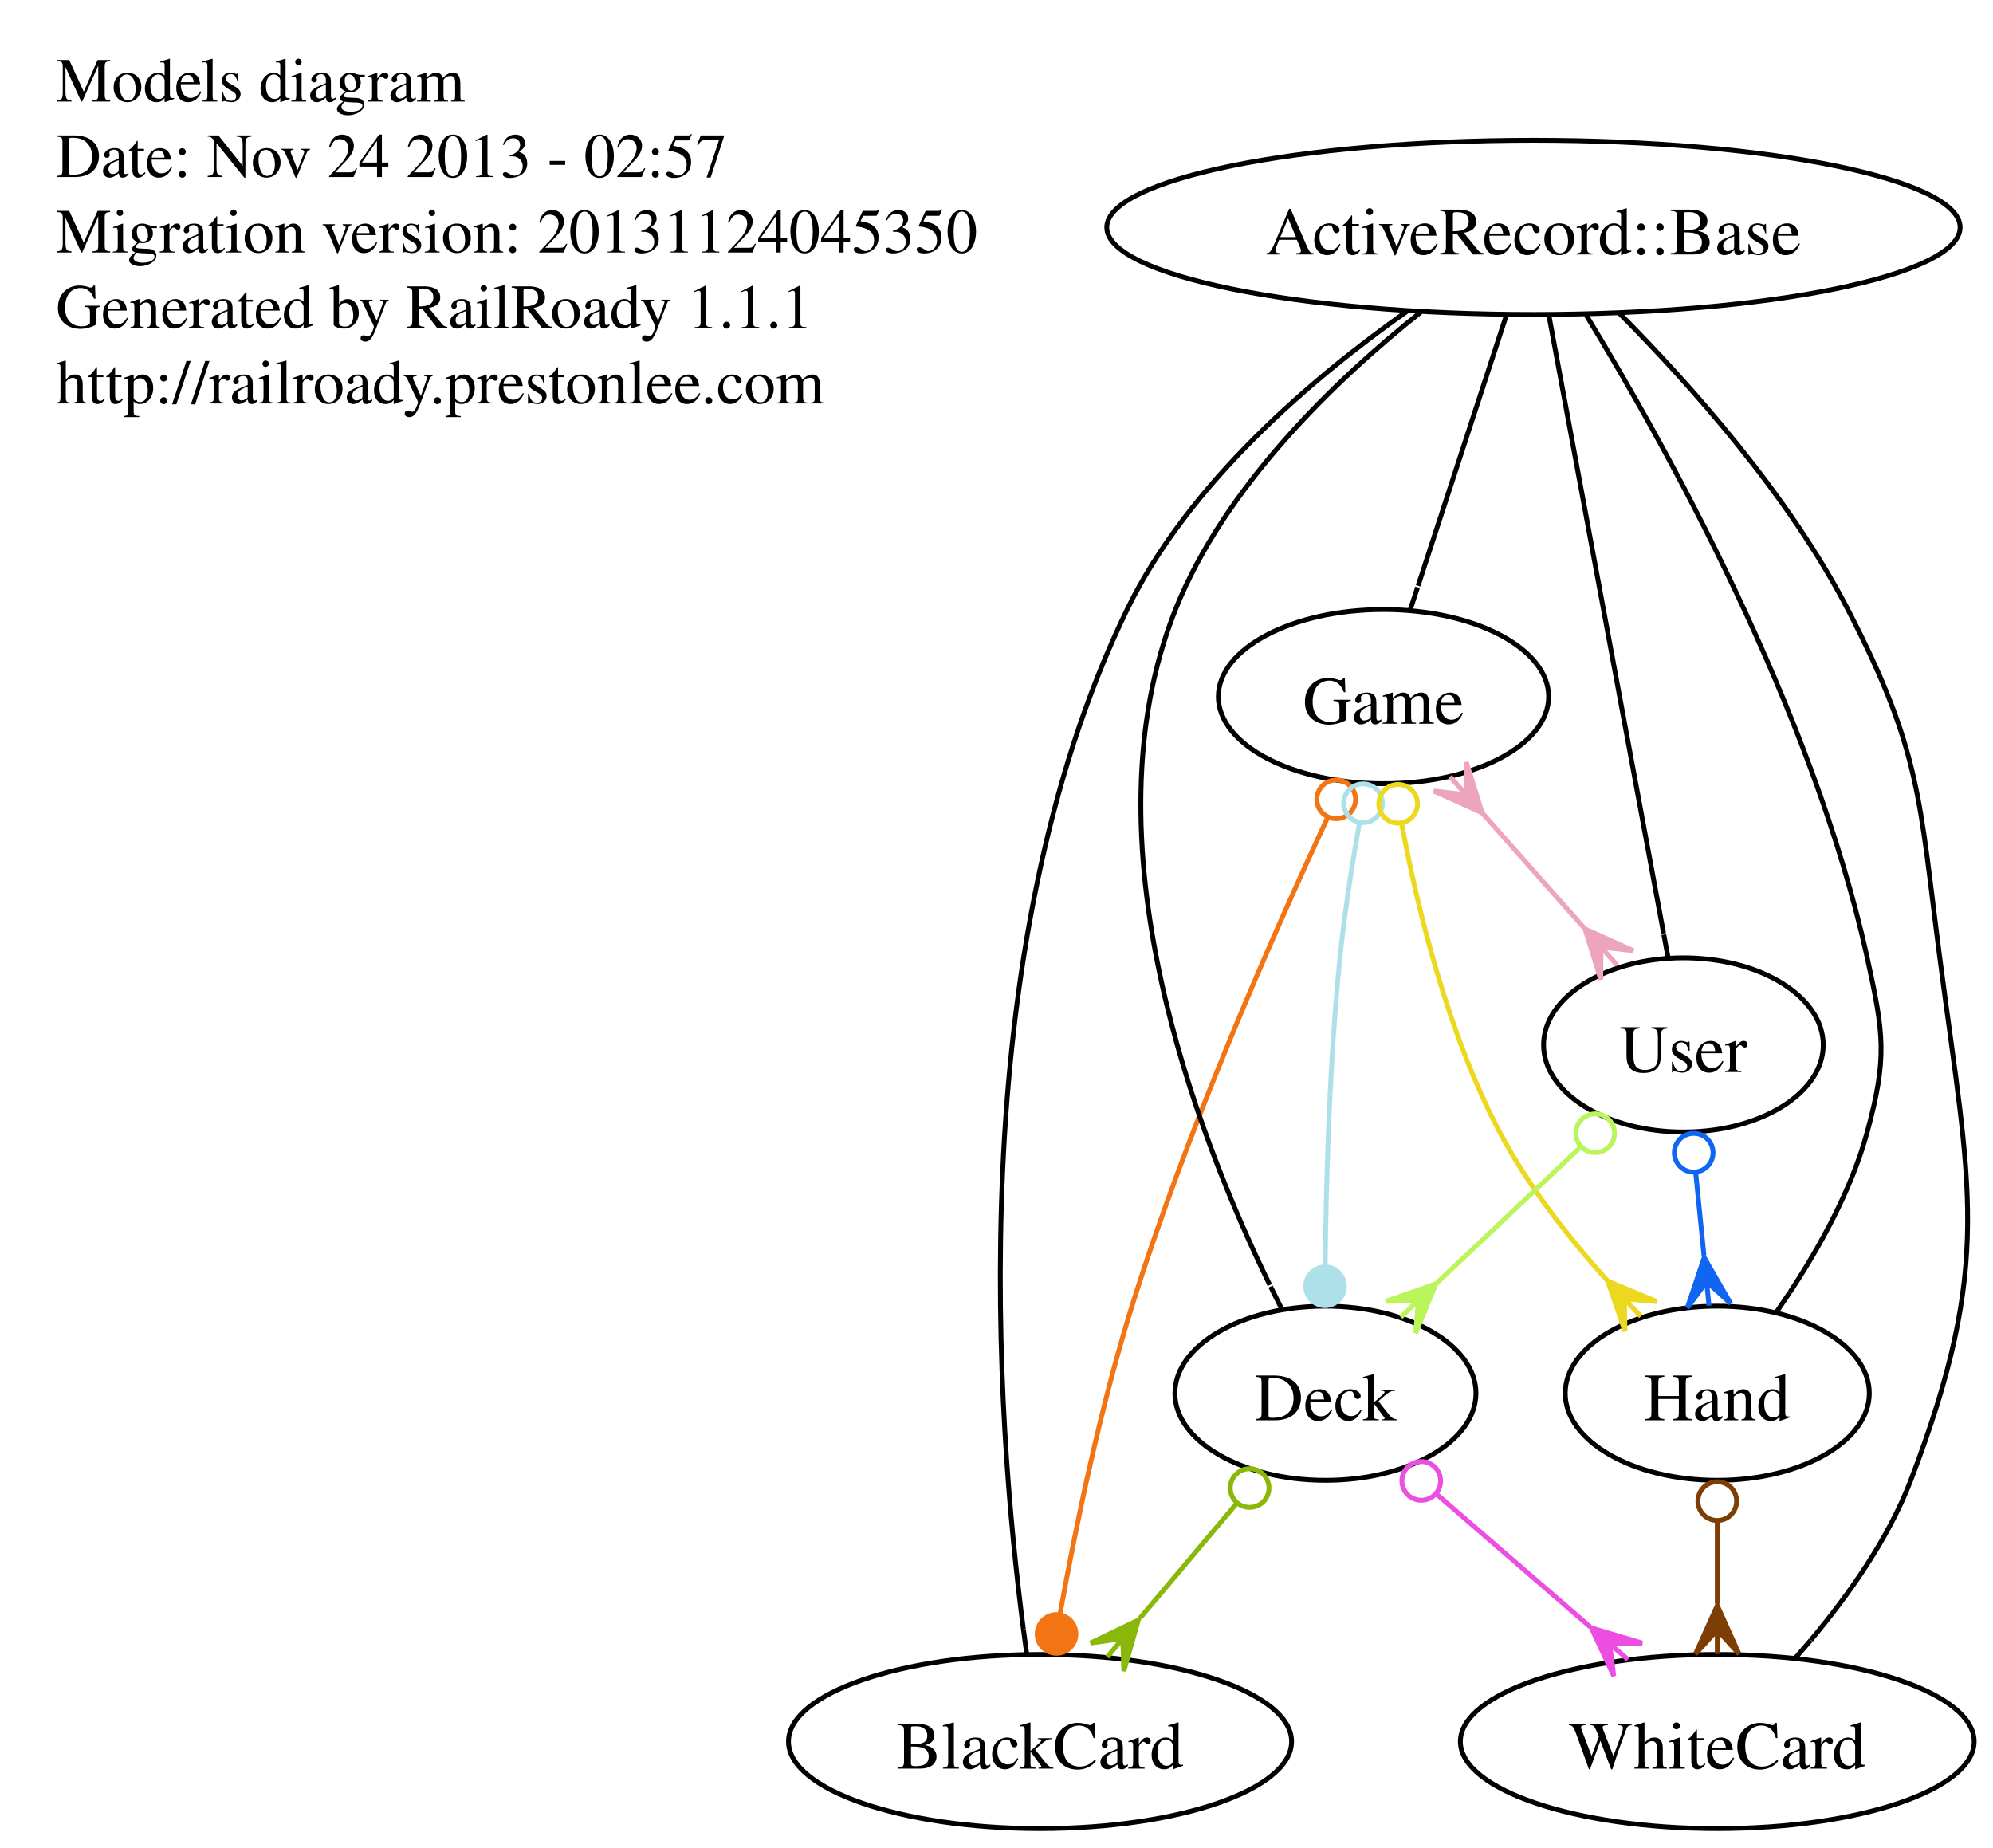
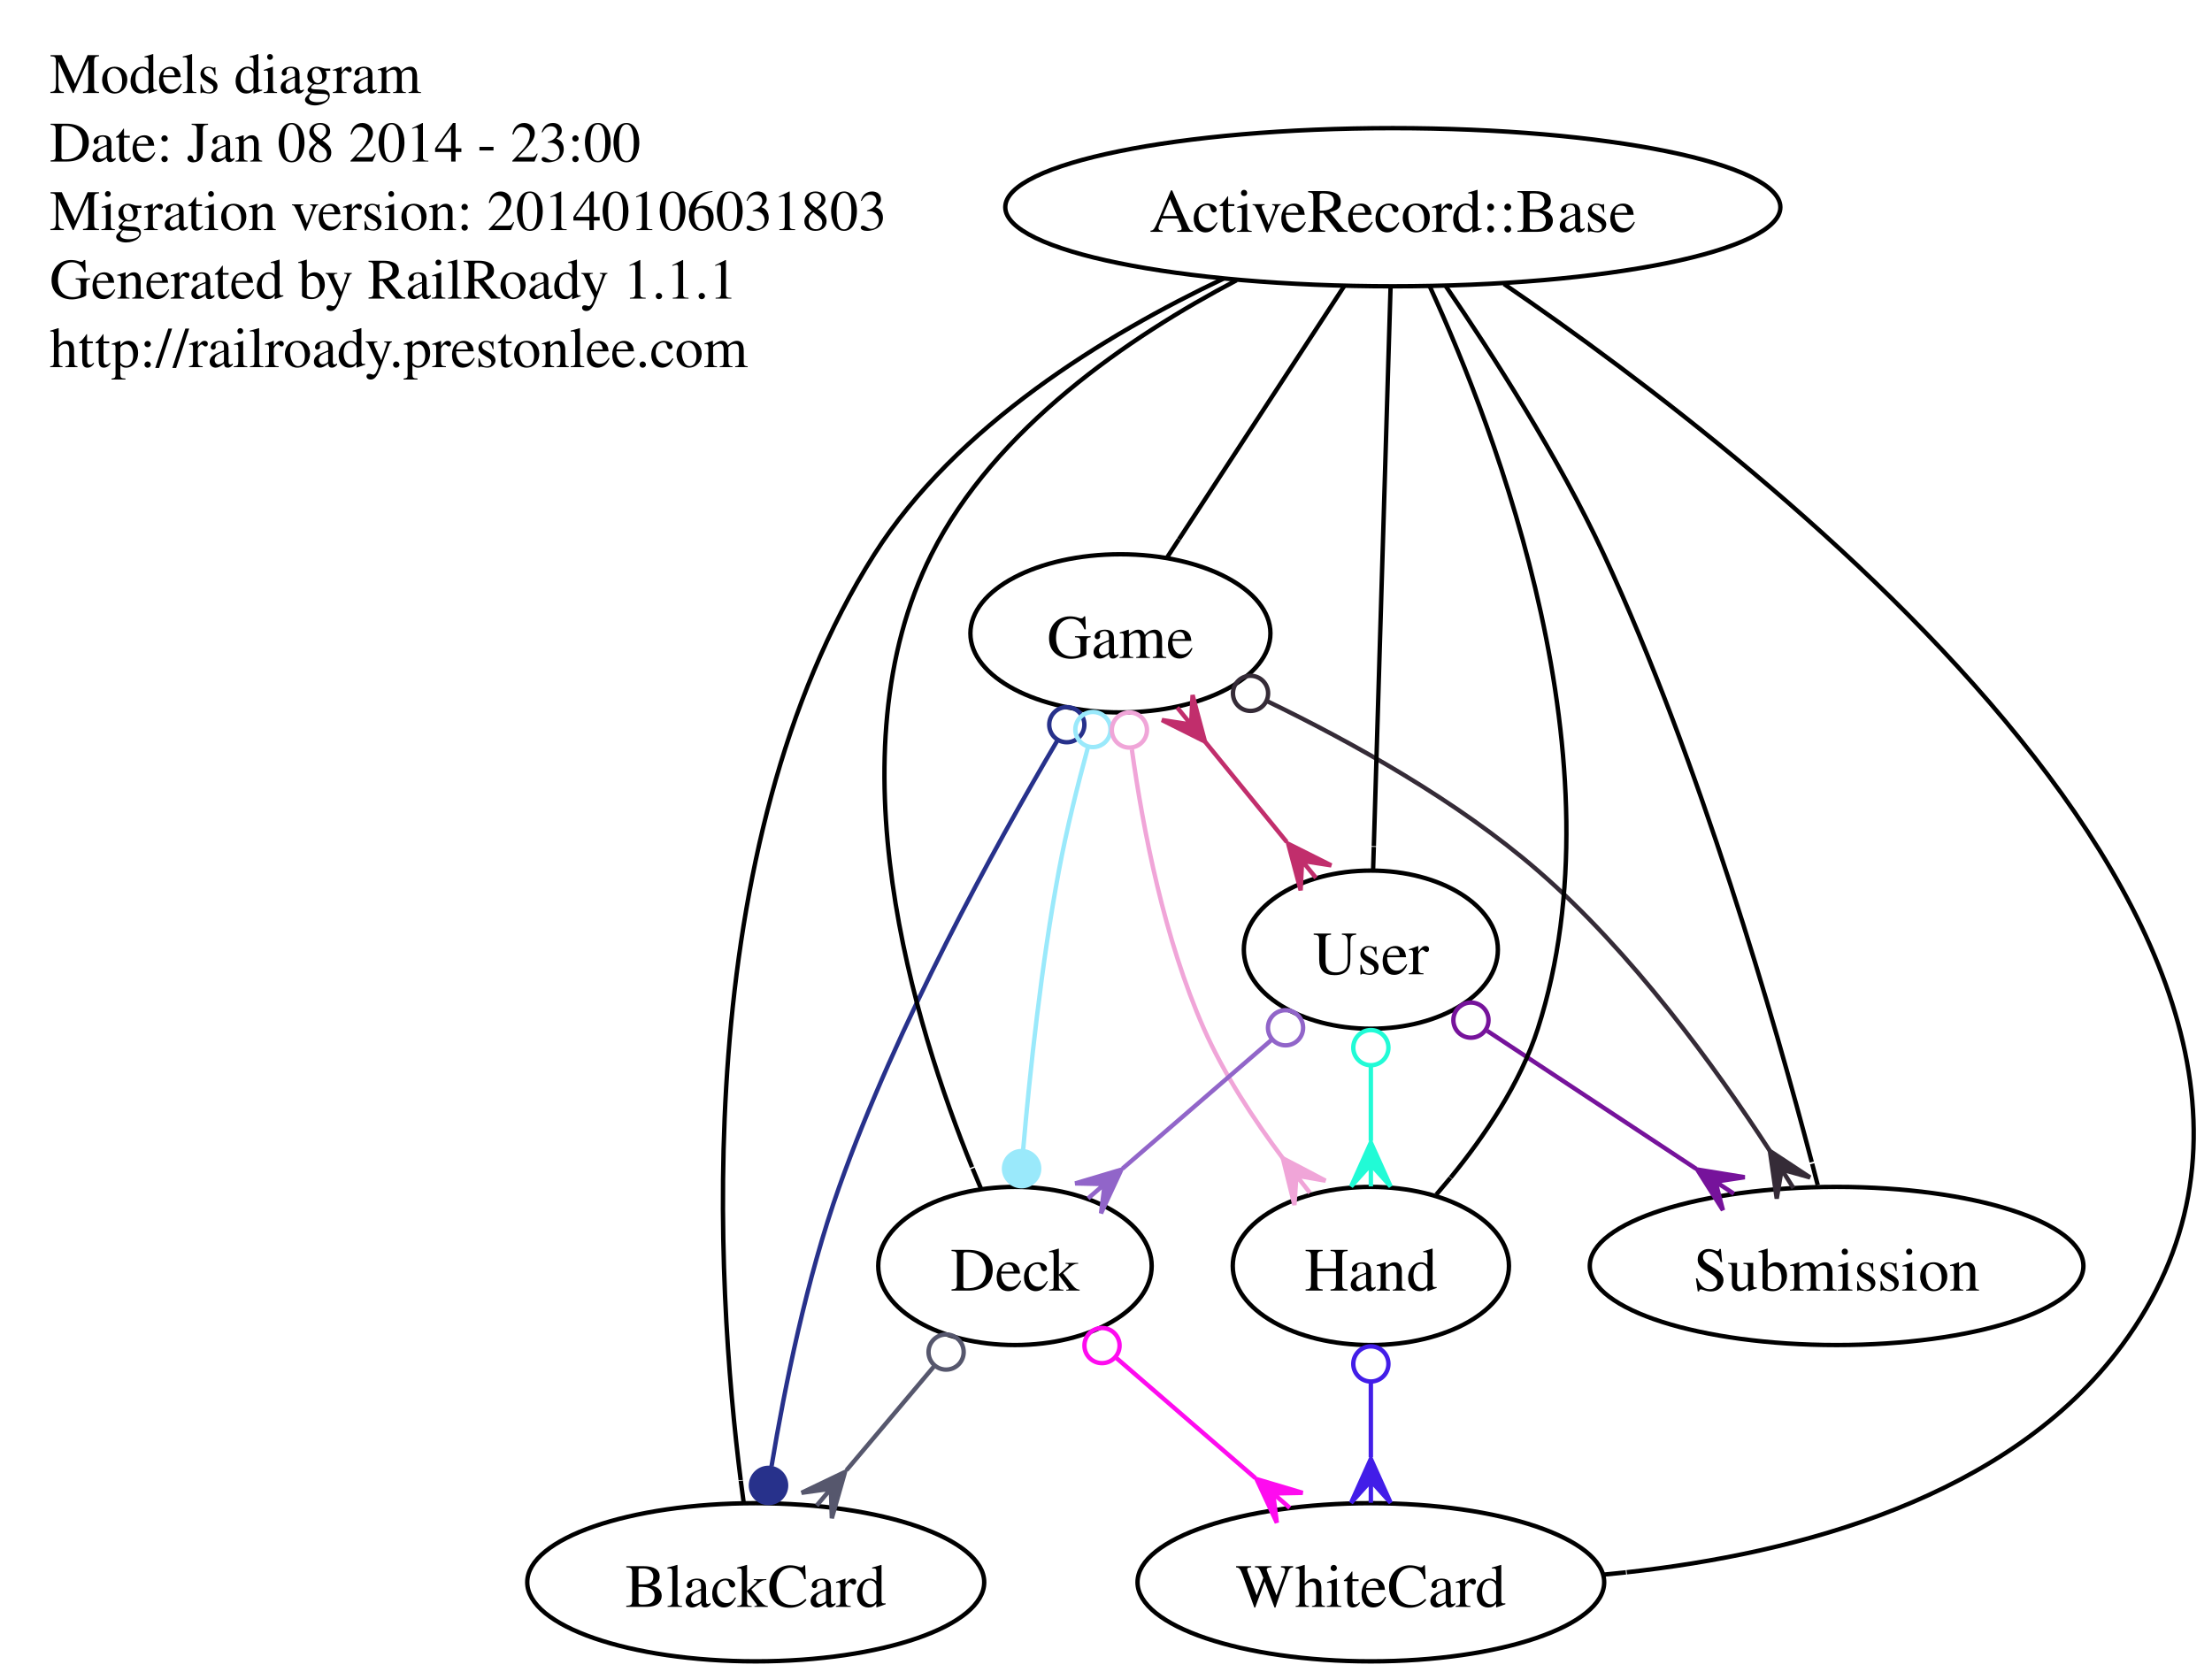
- <svg xmlns="http://www.w3.org/2000/svg" width="412pt" height="382pt" viewBox="0.00 0.00 412.00 382.00">
+ <svg xmlns="http://www.w3.org/2000/svg" width="503pt" height="382pt" viewBox="0.00 0.00 503.44 382.00">
  <g id="graph0" class="graph" transform="scale(1 1) rotate(0) translate(4 378)">
-     <polygon fill="white" stroke="white" points="-4,4 -4,-378 408,-378 408,4 -4,4" />
+     <polygon fill="white" stroke="white" points="-4,4 -4,-378 499.439,-378 499.439,4 -4,4" />
    <g id="node1" class="node">
-       <text text-anchor="start" x="7.55" y="-357" font-family="Times,serif" font-size="13.00">Models diagram</text>
-       <text text-anchor="start" x="7.55" y="-341.4" font-family="Times,serif" font-size="13.00">Date: Nov 24 2013 - 02:57</text>
-       <text text-anchor="start" x="7.55" y="-325.8" font-family="Times,serif" font-size="13.00">Migration version: 20131124045350</text>
-       <text text-anchor="start" x="7.55" y="-310.2" font-family="Times,serif" font-size="13.00">Generated by RailRoady 1.1.1</text>
-       <text text-anchor="start" x="7.55" y="-294.6" font-family="Times,serif" font-size="13.00">http://railroady.prestonlee.com</text>
+       <text text-anchor="start" x="7.312" y="-357" font-family="Times,serif" font-size="13.00">Models diagram</text>
+       <text text-anchor="start" x="7.312" y="-341.4" font-family="Times,serif" font-size="13.00">Date: Jan 08 2014 - 23:00</text>
+       <text text-anchor="start" x="7.312" y="-325.8" font-family="Times,serif" font-size="13.00">Migration version: 20140106031803</text>
+       <text text-anchor="start" x="7.312" y="-310.2" font-family="Times,serif" font-size="13.00">Generated by RailRoady 1.1.1</text>
+       <text text-anchor="start" x="7.312" y="-294.6" font-family="Times,serif" font-size="13.00">http://railroady.prestonlee.com</text>
    </g>
    <g id="node2" class="node">
-       <ellipse fill="none" stroke="black" cx="211" cy="-18" rx="52.001" ry="18" />
-       <text text-anchor="middle" x="211" y="-12.4" font-family="Times,serif" font-size="14.00">BlackCard</text>
+       <ellipse fill="none" stroke="black" cx="168" cy="-18" rx="52.001" ry="18" />
+       <text text-anchor="middle" x="168" y="-12.4" font-family="Times,serif" font-size="14.00">BlackCard</text>
    </g>
    <g id="node3" class="node">
-       <ellipse fill="none" stroke="black" cx="270" cy="-90" rx="31.118" ry="18" />
-       <text text-anchor="middle" x="270" y="-84.4" font-family="Times,serif" font-size="14.00">Deck</text>
+       <ellipse fill="none" stroke="black" cx="227" cy="-90" rx="31.118" ry="18" />
+       <text text-anchor="middle" x="227" y="-84.4" font-family="Times,serif" font-size="14.00">Deck</text>
    </g>
    <g id="edge3" class="edge">
-       <path fill="none" stroke="#89b70a" d="M251.742,-67.338C245.381,-59.791 238.2,-51.271 231.658,-43.51" />
-       <ellipse fill="none" stroke="#89b70a" cx="254.328" cy="-70.406" rx="4" ry="4" />
-       <polygon fill="#89b70a" stroke="#89b70a" points="231.324,-43.114 228.32,-32.567 228.102,-39.29 224.879,-35.467 224.879,-35.467 224.879,-35.467 228.102,-39.29 221.439,-38.367 231.324,-43.114 231.324,-43.114" />
+       <path fill="none" stroke="#56576d" d="M208.742,-67.338C202.381,-59.791 195.2,-51.271 188.658,-43.51" />
+       <ellipse fill="none" stroke="#56576d" cx="211.328" cy="-70.406" rx="4" ry="4" />
+       <polygon fill="#56576d" stroke="#56576d" points="188.324,-43.114 185.32,-32.567 185.102,-39.29 181.879,-35.467 181.879,-35.467 181.879,-35.467 185.102,-39.29 178.439,-38.367 188.324,-43.114 188.324,-43.114" />
+     </g>
+     <g id="node8" class="node">
+       <ellipse fill="none" stroke="black" cx="308" cy="-18" rx="53.106" ry="18" />
+       <text text-anchor="middle" x="308" y="-12.4" font-family="Times,serif" font-size="14.00">WhiteCard</text>
+     </g>
+     <g id="edge2" class="edge">
+       <path fill="none" stroke="#fe0bef" d="M250.044,-69.086C259.918,-60.552 271.505,-50.539 281.712,-41.718" />
+       <ellipse fill="none" stroke="#fe0bef" cx="246.81" cy="-71.88" rx="4" ry="4" />
+       <polygon fill="#fe0bef" stroke="#fe0bef" points="281.978,-41.488 292.486,-38.355 285.761,-38.219 289.544,-34.95 289.544,-34.95 289.544,-34.95 285.761,-38.219 286.601,-31.545 281.978,-41.488 281.978,-41.488" />
+     </g>
+     <g id="node4" class="node">
+       <ellipse fill="none" stroke="black" cx="251" cy="-234" rx="34.142" ry="18" />
+       <text text-anchor="middle" x="251" y="-228.4" font-family="Times,serif" font-size="14.00">Game</text>
+     </g>
+     <g id="edge5" class="edge">
+       <path fill="none" stroke="#27318b" d="M236.62,-209.556C222.162,-185.043 200.181,-145.054 187,-108 179.583,-87.148 174.594,-62.469 171.597,-44.394" />
+       <ellipse fill="none" stroke="#27318b" cx="238.799" cy="-213.21" rx="4" ry="4" />
+       <ellipse fill="#27318b" stroke="#27318b" cx="170.909" cy="-40.047" rx="4" ry="4" />
+     </g>
+     <g id="edge6" class="edge">
+       <path fill="none" stroke="#9ae9fb" d="M243.657,-208.239C241.247,-199.393 238.743,-189.311 237,-180 233.017,-158.723 230.408,-134.267 228.858,-116.382" />
+       <ellipse fill="none" stroke="#9ae9fb" cx="244.74" cy="-212.107" rx="4" ry="4" />
+       <ellipse fill="#9ae9fb" stroke="#9ae9fb" cx="228.509" cy="-112.159" rx="4" ry="4" />
+     </g>
+     <g id="node5" class="node">
+       <ellipse fill="none" stroke="black" cx="308" cy="-90" rx="31.431" ry="18" />
+       <text text-anchor="middle" x="308" y="-84.4" font-family="Times,serif" font-size="14.00">Hand</text>
+     </g>
+     <g id="edge7" class="edge">
+       <path fill="none" stroke="#f0a5d8" d="M253.609,-207.567C256.149,-189.283 260.998,-164.367 270,-144 274.579,-133.641 281.381,-123.285 287.97,-114.512" />
+       <ellipse fill="none" stroke="#f0a5d8" cx="253.045" cy="-211.993" rx="4" ry="4" />
+       <polygon fill="#f0a5d8" stroke="#f0a5d8" points="287.974,-114.507 297.685,-109.413 291.058,-110.572 294.143,-106.637 294.143,-106.637 294.143,-106.637 291.058,-110.572 290.601,-103.861 287.974,-114.507 287.974,-114.507" />
+     </g>
+     <g id="node6" class="node">
+       <ellipse fill="none" stroke="black" cx="414" cy="-90" rx="56.172" ry="18" />
+       <text text-anchor="middle" x="414" y="-84.4" font-family="Times,serif" font-size="14.00">Submission</text>
+     </g>
+     <g id="edge9" class="edge">
+       <path fill="none" stroke="#352b37" d="M284.394,-218.561C303.644,-209.258 327.597,-195.934 346,-180 367.32,-161.54 386.308,-135.431 398.764,-116.265" />
+       <ellipse fill="none" stroke="#352b37" cx="280.618" cy="-220.343" rx="4" ry="4" />
+       <polygon fill="#352b37" stroke="#352b37" points="398.816,-116.183 407.973,-110.15 401.495,-111.961 404.174,-107.739 404.174,-107.739 404.174,-107.739 401.495,-111.961 400.374,-105.328 398.816,-116.183 398.816,-116.183" />
    </g>
    <g id="node7" class="node">
-       <ellipse fill="none" stroke="black" cx="351" cy="-18" rx="53.106" ry="18" />
-       <text text-anchor="middle" x="351" y="-12.4" font-family="Times,serif" font-size="14.00">WhiteCard</text>
-     </g>
-     <g id="edge2" class="edge">
-       <path fill="none" stroke="#ed4ee2" d="M293.044,-69.086C302.918,-60.552 314.505,-50.539 324.712,-41.718" />
-       <ellipse fill="none" stroke="#ed4ee2" cx="289.81" cy="-71.88" rx="4" ry="4" />
-       <polygon fill="#ed4ee2" stroke="#ed4ee2" points="324.978,-41.488 335.486,-38.355 328.761,-38.219 332.544,-34.95 332.544,-34.95 332.544,-34.95 328.761,-38.219 329.601,-31.545 324.978,-41.488 324.978,-41.488" />
-     </g>
-     <g id="node4" class="node">
-       <ellipse fill="none" stroke="black" cx="282" cy="-234" rx="34.142" ry="18" />
-       <text text-anchor="middle" x="282" y="-228.4" font-family="Times,serif" font-size="14.00">Game</text>
-     </g>
-     <g id="edge5" class="edge">
-       <path fill="none" stroke="#f27413" d="M270.403,-208.882C258.844,-184.062 241.238,-144.04 230,-108 223.452,-87.001 218.407,-62.521 215.166,-44.555" />
-       <ellipse fill="none" stroke="#f27413" cx="272.227" cy="-212.762" rx="4" ry="4" />
-       <ellipse fill="#f27413" stroke="#f27413" cx="214.412" cy="-40.243" rx="4" ry="4" />
-     </g>
-     <g id="edge6" class="edge">
-       <path fill="none" stroke="#aee0e9" d="M277.025,-207.891C275.473,-199.104 273.927,-189.148 273,-180 270.831,-158.586 270.134,-134.142 269.949,-116.296" />
-       <ellipse fill="none" stroke="#aee0e9" cx="277.772" cy="-211.96" rx="4" ry="4" />
-       <ellipse fill="#aee0e9" stroke="#aee0e9" cx="269.922" cy="-112.108" rx="4" ry="4" />
-     </g>
-     <g id="node5" class="node">
-       <ellipse fill="none" stroke="black" cx="351" cy="-90" rx="31.431" ry="18" />
-       <text text-anchor="middle" x="351" y="-84.4" font-family="Times,serif" font-size="14.00">Hand</text>
-     </g>
-     <g id="edge7" class="edge">
-       <path fill="none" stroke="#ecd81f" d="M285.736,-207.825C289.185,-189.379 295.416,-164.149 306,-144 311.818,-132.925 320.3,-122.13 328.337,-113.205" />
-       <ellipse fill="none" stroke="#ecd81f" cx="285.033" cy="-211.841" rx="4" ry="4" />
-       <polygon fill="#ecd81f" stroke="#ecd81f" points="328.364,-113.175 338.488,-108.96 331.785,-109.529 335.206,-105.882 335.206,-105.882 335.206,-105.882 331.785,-109.529 331.924,-102.803 328.364,-113.175 328.364,-113.175" />
-     </g>
-     <g id="node6" class="node">
-       <ellipse fill="none" stroke="black" cx="344" cy="-162" rx="28.909" ry="18" />
-       <text text-anchor="middle" x="344" y="-156.4" font-family="Times,serif" font-size="14.00">User</text>
+       <ellipse fill="none" stroke="black" cx="308" cy="-162" rx="28.909" ry="18" />
+       <text text-anchor="middle" x="308" y="-156.4" font-family="Times,serif" font-size="14.00">User</text>
    </g>
    <g id="edge8" class="edge">
-       <path fill="none" stroke="#eda5bd" d="M302.417,-209.948C309.131,-202.368 316.598,-193.937 323.331,-186.336" />
-       <polygon fill="#eda5bd" stroke="#eda5bd" points="302.39,-209.979 292.391,-214.481 299.075,-213.722 295.76,-217.465 295.76,-217.465 295.76,-217.465 299.075,-213.722 299.128,-220.448 302.39,-209.979 302.39,-209.979" />
-       <polygon fill="#eda5bd" stroke="#eda5bd" points="323.648,-185.978 333.647,-181.476 326.963,-182.235 330.279,-178.492 330.279,-178.492 330.279,-178.492 326.963,-182.235 326.91,-175.508 323.648,-185.978 323.648,-185.978" />
+       <path fill="none" stroke="#c12e6c" d="M270.298,-209.301C276.284,-201.95 282.876,-193.855 288.851,-186.517" />
+       <polygon fill="#c12e6c" stroke="#c12e6c" points="270.248,-209.362 260.445,-214.274 267.091,-213.239 263.934,-217.116 263.934,-217.116 263.934,-217.116 267.091,-213.239 267.424,-219.957 270.248,-209.362 270.248,-209.362" />
+       <polygon fill="#c12e6c" stroke="#c12e6c" points="289.194,-186.095 298.998,-181.182 292.352,-182.217 295.509,-178.34 295.509,-178.34 295.509,-178.34 292.352,-182.217 292.019,-175.499 289.194,-186.095 289.194,-186.095" />
    </g>
-     <g id="edge10" class="edge">
-       <path fill="none" stroke="#7d3e05" d="M351,-63.64C351,-58.063 351,-52.132 351,-46.476" />
-       <ellipse fill="none" stroke="#7d3e05" cx="351" cy="-67.697" rx="4" ry="4" />
-       <polygon fill="#7d3e05" stroke="#7d3e05" points="351,-46.104 355.5,-36.104 351,-41.104 351,-36.104 351,-36.104 351,-36.104 351,-41.104 346.5,-36.104 351,-46.104 351,-46.104" />
+     <g id="edge11" class="edge">
+       <path fill="none" stroke="#421de8" d="M308,-63.64C308,-58.063 308,-52.132 308,-46.476" />
+       <ellipse fill="none" stroke="#421de8" cx="308" cy="-67.697" rx="4" ry="4" />
+       <polygon fill="#421de8" stroke="#421de8" points="308,-46.104 312.5,-36.104 308,-41.104 308,-36.104 308,-36.104 308,-36.104 308,-41.104 303.5,-36.104 308,-46.104 308,-46.104" />
    </g>
-     <g id="edge13" class="edge">
-       <path fill="none" stroke="#baf55b" d="M322.74,-140.889C313.381,-132.036 302.37,-121.62 292.837,-112.602" />
-       <ellipse fill="none" stroke="#baf55b" cx="325.761" cy="-143.747" rx="4" ry="4" />
-       <polygon fill="#baf55b" stroke="#baf55b" points="292.833,-112.598 288.66,-102.457 289.2,-109.162 285.568,-105.726 285.568,-105.726 285.568,-105.726 289.2,-109.162 282.475,-108.995 292.833,-112.598 292.833,-112.598" />
+     <g id="edge15" class="edge">
+       <path fill="none" stroke="#9165c9" d="M285.396,-141.465C274.839,-132.343 262.253,-121.466 251.473,-112.15" />
+       <ellipse fill="none" stroke="#9165c9" cx="288.582" cy="-144.219" rx="4" ry="4" />
+       <polygon fill="#9165c9" stroke="#9165c9" points="251.211,-111.923 246.588,-101.98 247.428,-108.654 243.645,-105.385 243.645,-105.385 243.645,-105.385 247.428,-108.654 240.703,-108.79 251.211,-111.923 251.211,-111.923" />
    </g>
-     <g id="edge12" class="edge">
-       <path fill="none" stroke="#1166f1" d="M346.536,-135.64C347.094,-130.063 347.687,-124.132 348.252,-118.476" />
-       <ellipse fill="none" stroke="#1166f1" cx="346.128" cy="-139.716" rx="4" ry="4" />
-       <polygon fill="#1166f1" stroke="#1166f1" points="348.294,-118.055 353.767,-108.552 348.792,-113.08 349.29,-108.104 349.29,-108.104 349.29,-108.104 348.792,-113.08 344.812,-107.657 348.294,-118.055 348.294,-118.055" />
+     <g id="edge14" class="edge">
+       <path fill="none" stroke="#21fbd6" d="M308,-135.64C308,-130.063 308,-124.132 308,-118.476" />
+       <ellipse fill="none" stroke="#21fbd6" cx="308" cy="-139.697" rx="4" ry="4" />
+       <polygon fill="#21fbd6" stroke="#21fbd6" points="308,-118.104 312.5,-108.104 308,-113.104 308,-108.104 308,-108.104 308,-108.104 308,-113.104 303.5,-108.104 308,-118.104 308,-118.104" />
    </g>
-     <g id="node8" class="node">
+     <g id="edge16" class="edge">
+       <path fill="none" stroke="#76139b" d="M334.492,-143.505C348.908,-133.986 366.846,-122.139 382.034,-112.11" />
+       <ellipse fill="none" stroke="#76139b" cx="330.78" cy="-145.957" rx="4" ry="4" />
+       <polygon fill="#76139b" stroke="#76139b" points="382.266,-111.956 393.091,-110.201 386.438,-109.201 390.611,-106.446 390.611,-106.446 390.611,-106.446 386.438,-109.201 388.131,-102.691 382.266,-111.956 382.266,-111.956" />
+     </g>
+     <g id="node9" class="node">
      <ellipse fill="none" stroke="black" cx="313" cy="-331" rx="88.203" ry="18" />
      <text text-anchor="middle" x="313" y="-325.4" font-family="Times,serif" font-size="14.00">ActiveRecord::Base</text>
    </g>
    <g id="edge1" class="edge">
-       <path fill="none" stroke="black" d="M286.841,-313.644C267.245,-299.823 241.711,-278.128 229,-252 194.633,-181.357 201.956,-84.282 207.565,-41.173" />
-       <polyline fill="none" stroke="black" points="208.237,-36.188 207.569,-41.144 " />
+       <path fill="none" stroke="black" d="M274.478,-314.752C247.714,-302.07 213.627,-281.334 195,-252 152.522,-185.106 159.02,-85.285 164.583,-41.243" />
+       <polyline fill="none" stroke="black" points="165.253,-36.154 164.6,-41.111 " />
    </g>
    <g id="edge4" class="edge">
-       <path fill="none" stroke="black" d="M289.707,-313.481C272.057,-299.422 249.166,-277.487 239,-252 219.98,-204.317 243.145,-143.912 258.496,-112.376" />
-       <polyline fill="none" stroke="black" points="260.885,-107.569 258.66,-112.047 " />
+       <path fill="none" stroke="black" d="M277.439,-314.375C252.993,-301.51 222.436,-280.707 208,-252 185.075,-206.412 204.151,-144.645 217.235,-112.48" />
+       <polyline fill="none" stroke="black" points="219.276,-107.579 217.354,-112.194 " />
    </g>
-     <g id="edge9" class="edge">
-       <path fill="none" stroke="black" d="M307.458,-313.016C302.344,-297.345 294.723,-273.99 289.152,-256.918" />
-       <polyline fill="none" stroke="black" points="287.494,-251.837 289.045,-256.59 " />
+     <g id="edge10" class="edge">
+       <path fill="none" stroke="black" d="M301.916,-313.016C291.384,-296.878 275.533,-272.591 264.32,-255.409" />
+       <polyline fill="none" stroke="black" points="261.575,-251.203 264.307,-255.39 " />
    </g>
-     <g id="edge11" class="edge">
-       <path fill="none" stroke="black" d="M323.895,-312.865C340.342,-285.874 370.779,-231.242 382,-180 385.422,-164.37 386.185,-159.443 382,-144 378.809,-132.223 372.273,-120.381 366.022,-110.887" />
-       <polyline fill="none" stroke="black" points="363.183,-106.699 365.989,-110.838 " />
+     <g id="edge12" class="edge">
+       <path fill="none" stroke="black" d="M321.413,-312.957C336.629,-279.766 365.42,-204.416 346,-144 341.998,-131.55 333.872,-119.546 326.158,-110.12" />
+       <polyline fill="none" stroke="black" points="322.891,-106.244 326.113,-110.066 " />
    </g>
-     <g id="edge14" class="edge">
-       <path fill="none" stroke="black" d="M316.201,-312.757C321.869,-282.223 333.661,-218.698 339.909,-185.037" />
-       <polyline fill="none" stroke="black" points="340.863,-179.9 339.95,-184.816 " />
+     <g id="edge13" class="edge">
+       <path fill="none" stroke="black" d="M325.081,-312.995C335.608,-297.615 350.752,-274.064 361,-252 383.031,-204.57 400.016,-145.402 408.343,-113.651" />
+       <polyline fill="none" stroke="black" points="409.701,-108.424 408.444,-113.263 " />
    </g>
-     <g id="edge15" class="edge">
-       <path fill="none" stroke="black" d="M330.675,-313.336C345.373,-298.541 365.794,-275.654 378,-252 393.176,-222.589 392.742,-212.82 397,-180 403.185,-132.325 408.152,-116.91 391,-72 386.393,-59.939 378.161,-48.286 370.358,-38.994" />
-       <polyline fill="none" stroke="black" points="367.052,-35.162 370.318,-38.947 " />
+     <g id="edge17" class="edge">
+       <path fill="none" stroke="black" d="M312.484,-312.757C311.574,-282.381 309.687,-219.355 308.676,-185.562" />
+       <polyline fill="none" stroke="black" points="308.521,-180.399 308.671,-185.397 " />
+     </g>
+     <g id="edge18" class="edge">
+       <path fill="none" stroke="black" d="M338.297,-313.523C399.071,-271.915 543.62,-159.681 479,-72 453.323,-37.16 404.986,-24.541 366.237,-20.277" />
+       <polyline fill="none" stroke="black" points="361.079,-19.752 366.053,-20.258 " />
    </g>
  </g>
</svg>
